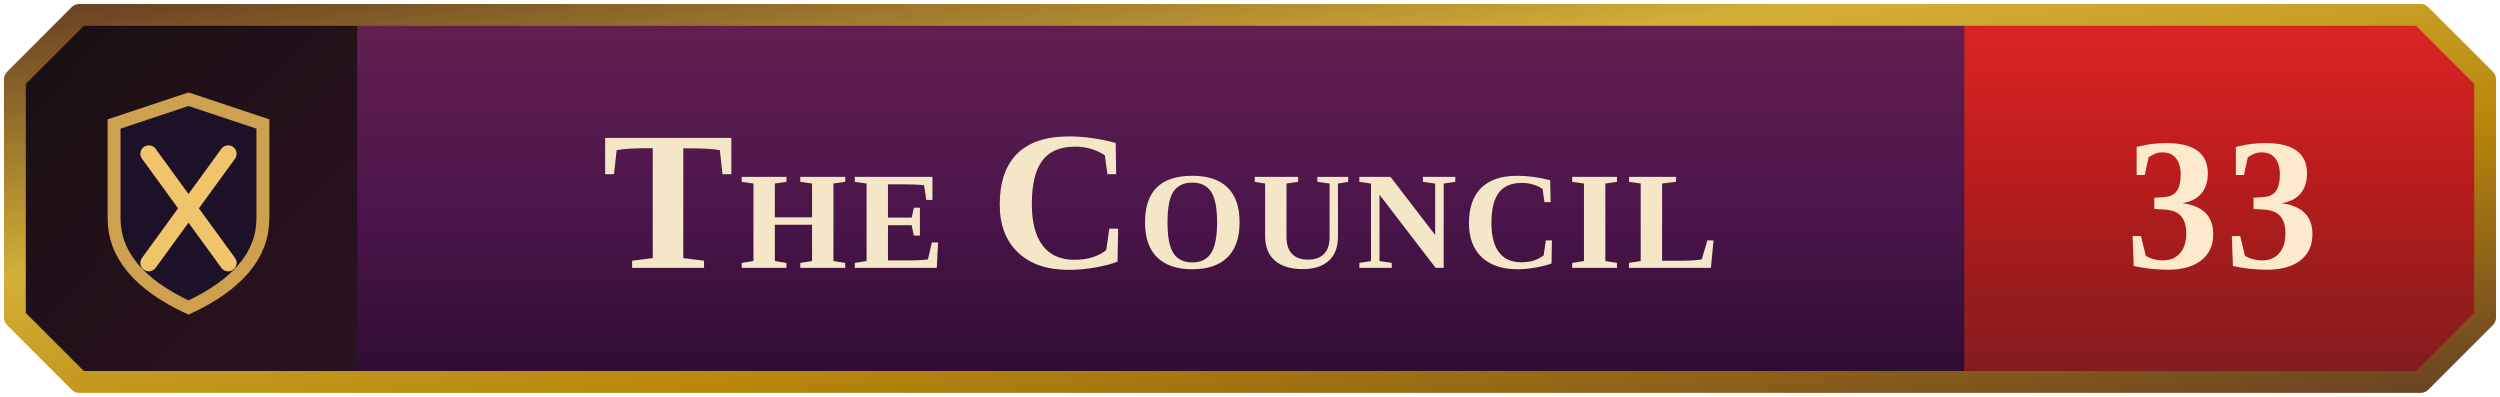
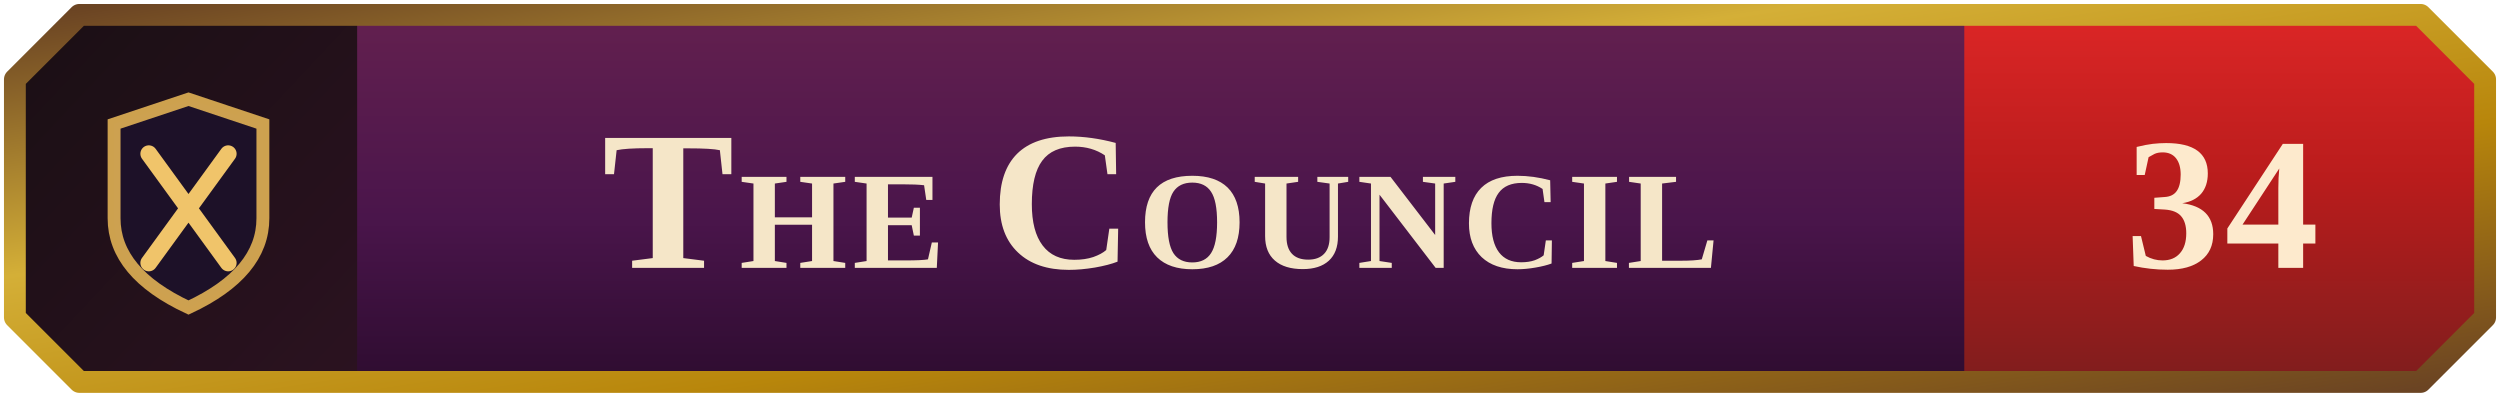
- <svg xmlns="http://www.w3.org/2000/svg" width="126" height="20" viewBox="0 0 252 40" role="img" aria-label="The Council: 33">
+ <svg xmlns="http://www.w3.org/2000/svg" width="126" height="20" viewBox="0 0 252 40" role="img" aria-label="The Council: 34">
  <defs>
    <linearGradient id="mcPlum" x1="0" y1="0" x2="0" y2="1">
      <stop offset="0%" stop-color="#63204f" />
      <stop offset="55%" stop-color="#4a154b" />
      <stop offset="100%" stop-color="#2e0c30" />
    </linearGradient>
    <linearGradient id="mcCap" x1="0" y1="0" x2="1" y2="1">
      <stop offset="0%" stop-color="#1a0f14" />
      <stop offset="100%" stop-color="#2b1220" />
    </linearGradient>
    <linearGradient id="mcBronze" x1="0" y1="0" x2="1" y2="1">
      <stop offset="0%" stop-color="#6b4423" />
      <stop offset="35%" stop-color="#d4af37" />
      <stop offset="65%" stop-color="#b8860b" />
      <stop offset="100%" stop-color="#6b4423" />
    </linearGradient>
    <linearGradient id="mcCount" x1="0" y1="0" x2="0" y2="1">
      <stop offset="0%" stop-color="#dc2626" />
      <stop offset="45%" stop-color="#b91c1c" />
      <stop offset="100%" stop-color="#7f1d1d" />
    </linearGradient>
  </defs>
  <path d="M 8 1.5 L 244 1.5 L 250.5 8 L 250.5 32 L 244 38.5 L 8 38.5 L 1.5 32 L 1.5 8 Z" fill="url(#mcPlum)" />
  <path d="M 8 1.5 L 36 1.5 L 36 38.5 L 8 38.5 L 1.5 32 L 1.5 8 Z" fill="url(#mcCap)" />
  <path d="M 198 1.5 L 244 1.5 L 250.5 8 L 250.5 32 L 244 38.5 L 198 38.5 Z" fill="url(#mcCount)" />
  <path d="M 8 1.5 L 244 1.5 L 250.5 8 L 250.5 32 L 244 38.5 L 8 38.5 L 1.5 32 L 1.5 8 Z" fill="none" stroke="url(#mcBronze)" stroke-width="2.2" stroke-linejoin="round" />
  <line x1="36" y1="3" x2="36" y2="37" stroke="url(#mcBronze)" stroke-width="1.4" />
  <line x1="198" y1="3" x2="198" y2="37" stroke="url(#mcBronze)" stroke-width="1.4" />
  <path d="M 19 10 L 26.5 12.5 L 26.5 22 Q 26.5 27.5 19 31 Q 11.5 27.5 11.5 22 L 11.5 12.5 Z" fill="#1d1128" stroke="#e0b055" stroke-opacity="0.9" stroke-width="1.3" />
  <path d="M 15 15.5 L 23 26.5 M 23 15.5 L 15 26.5" stroke="#f0c46a" stroke-width="1.7" stroke-linecap="round" />
  <text x="117" y="27" text-anchor="middle" fill="#f5e6c8" font-family="Cinzel, Georgia, 'Times New Roman', serif" font-size="20" font-weight="700" letter-spacing="0.5" style="font-variant: small-caps">The Council</text>
-   <text x="224" y="27" text-anchor="middle" fill="#fdeacd" font-family="Cinzel, Georgia, 'Times New Roman', serif" font-size="19" font-weight="700" letter-spacing="0.5">33</text>
+   <text x="224" y="27" text-anchor="middle" fill="#fdeacd" font-family="Cinzel, Georgia, 'Times New Roman', serif" font-size="19" font-weight="700" letter-spacing="0.5">34</text>
</svg>
